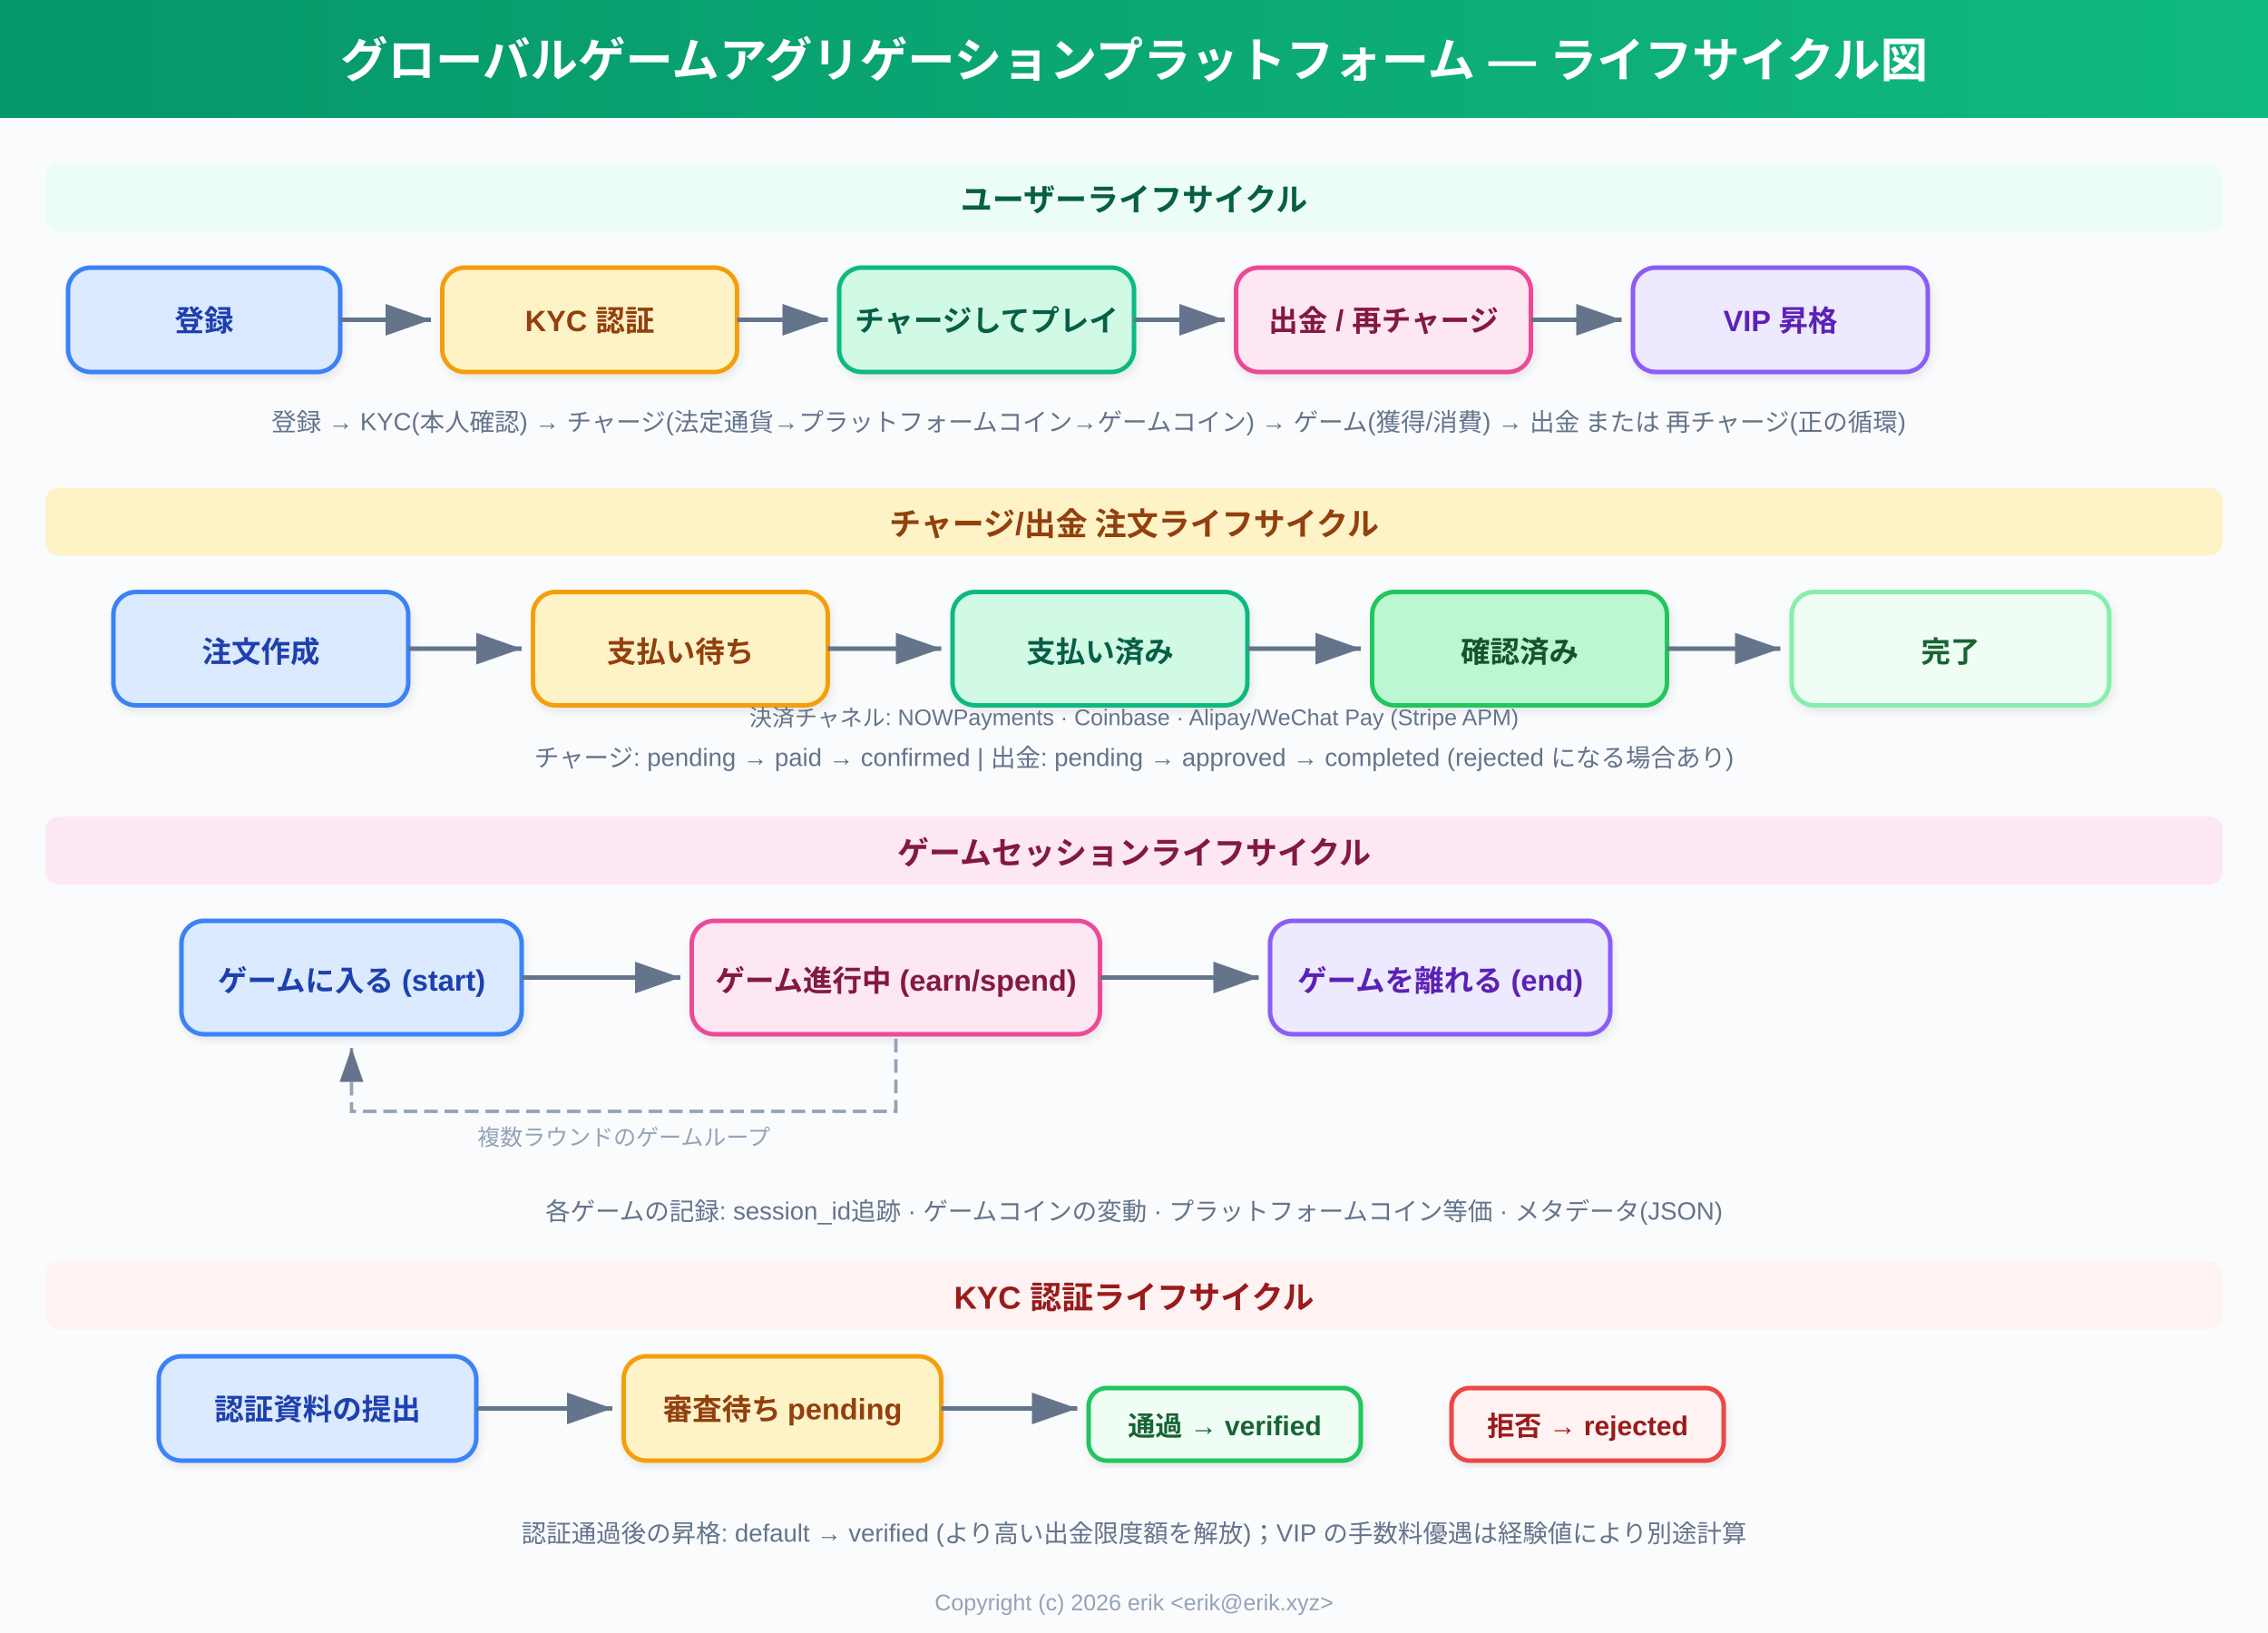
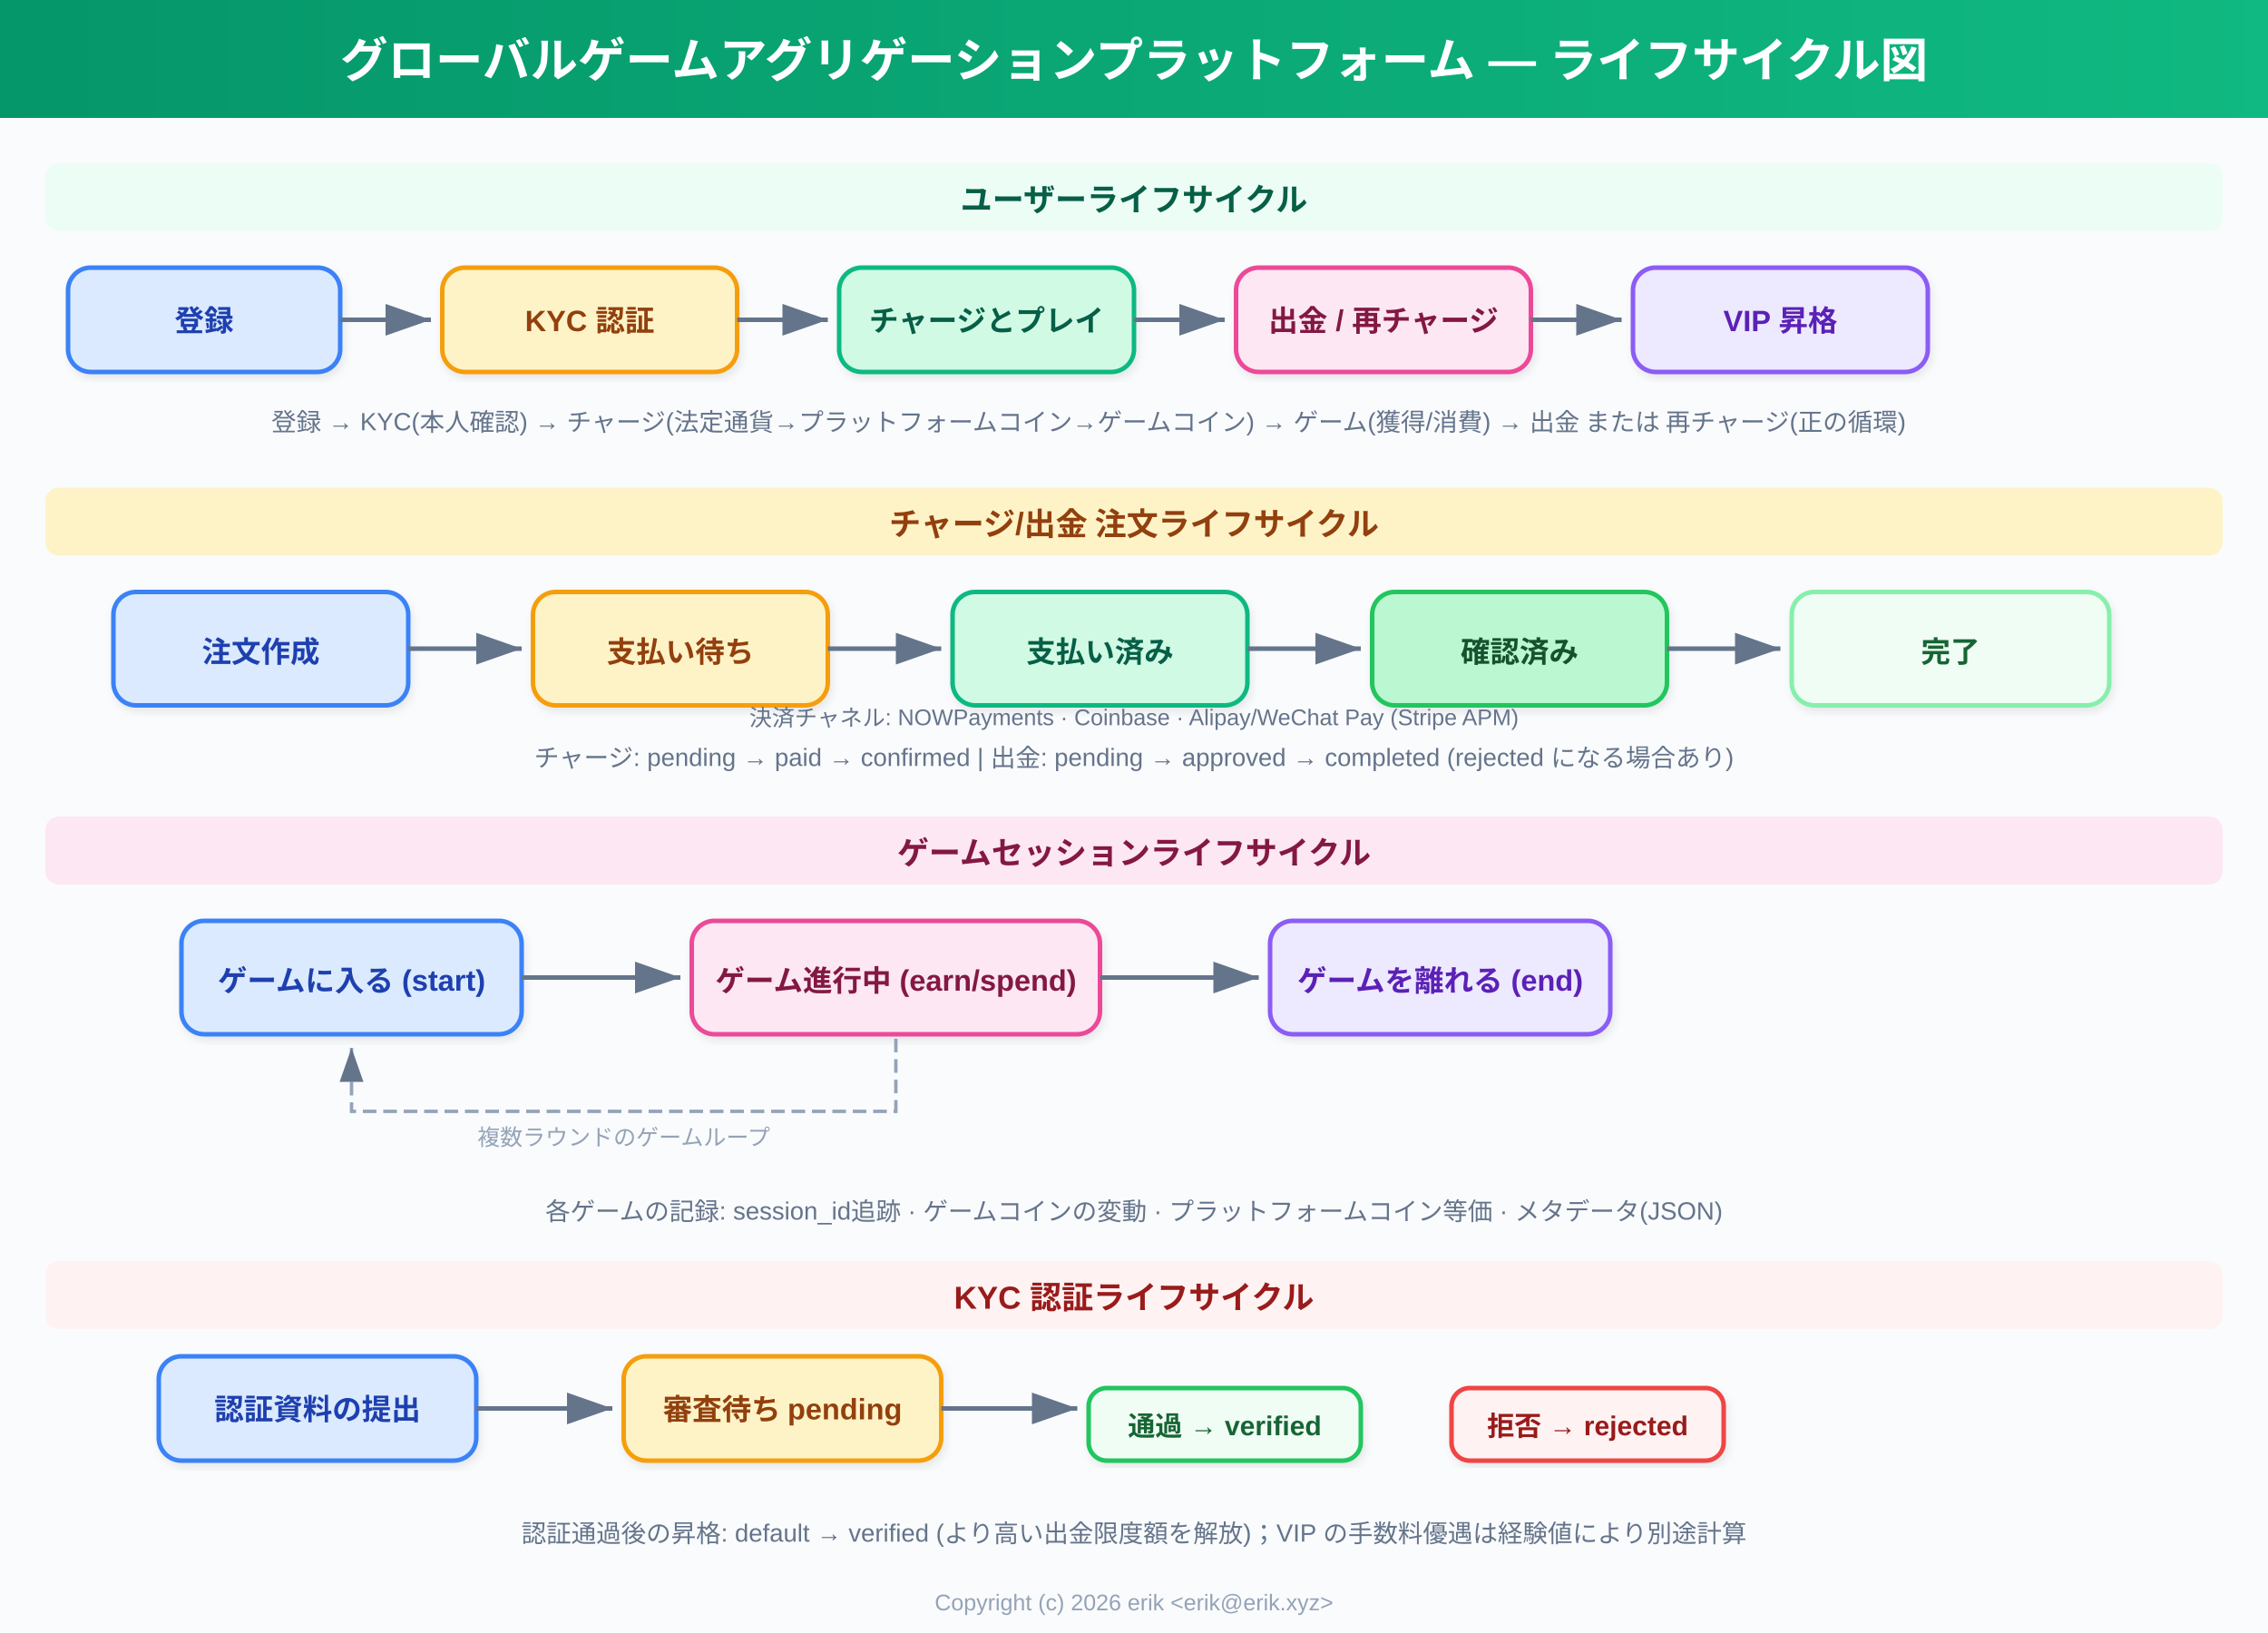
<svg xmlns="http://www.w3.org/2000/svg" viewBox="0 0 1000 720" font-family="Arial, 'Noto Sans SC', 'Noto Sans JP', sans-serif">
  <defs>
    <linearGradient id="hd" x1="0" y1="0" x2="1" y2="0">
      <stop offset="0%" stop-color="#059669" />
      <stop offset="100%" stop-color="#10b981" />
    </linearGradient>
    <marker id="arr" markerWidth="10" markerHeight="7" refX="10" refY="3.5" orient="auto">
      <polygon points="0 0, 10 3.5, 0 7" fill="#64748b" />
    </marker>
    <filter id="sh">
      <feDropShadow dx="1" dy="2" stdDeviation="2" flood-opacity=".08" />
    </filter>
  </defs>
  <rect width="1000" height="720" fill="#fafbfc" />
  <rect x="0" y="0" width="1000" height="52" fill="url(#hd)" />
  <text x="500" y="34" text-anchor="middle" fill="#fff" font-size="21" font-weight="bold">グローバルゲームアグリゲーションプラットフォーム — ライフサイクル図</text>
  <rect x="20" y="72" width="960" height="30" rx="6" fill="#ecfdf5" />
  <text x="500" y="93" text-anchor="middle" fill="#065f46" font-size="14" font-weight="bold">ユーザーライフサイクル</text>
  <rect x="30" y="118" width="120" height="46" rx="10" fill="#dbeafe" stroke="#3b82f6" stroke-width="2" filter="url(#sh)" />
  <text x="90" y="146" text-anchor="middle" fill="#1e40af" font-size="13" font-weight="bold">登録</text>
  <line x1="150" y1="141" x2="190" y2="141" stroke="#64748b" stroke-width="2" marker-end="url(#arr)" />
  <rect x="195" y="118" width="130" height="46" rx="10" fill="#fef3c7" stroke="#f59e0b" stroke-width="2" filter="url(#sh)" />
  <text x="260" y="146" text-anchor="middle" fill="#92400e" font-size="13" font-weight="bold">KYC 認証</text>
  <line x1="325" y1="141" x2="365" y2="141" stroke="#64748b" stroke-width="2" marker-end="url(#arr)" />
  <rect x="370" y="118" width="130" height="46" rx="10" fill="#d1fae5" stroke="#10b981" stroke-width="2" filter="url(#sh)" />
-   <text x="435" y="146" text-anchor="middle" fill="#065f46" font-size="13" font-weight="bold">チャージしてプレイ</text>
+   <text x="435" y="146" text-anchor="middle" fill="#065f46" font-size="13" font-weight="bold">チャージとプレイ</text>
  <line x1="500" y1="141" x2="540" y2="141" stroke="#64748b" stroke-width="2" marker-end="url(#arr)" />
  <rect x="545" y="118" width="130" height="46" rx="10" fill="#fce7f3" stroke="#ec4899" stroke-width="2" filter="url(#sh)" />
  <text x="610" y="146" text-anchor="middle" fill="#831843" font-size="13" font-weight="bold">出金 / 再チャージ</text>
  <line x1="675" y1="141" x2="715" y2="141" stroke="#64748b" stroke-width="2" marker-end="url(#arr)" />
  <rect x="720" y="118" width="130" height="46" rx="10" fill="#ede9fe" stroke="#8b5cf6" stroke-width="2" filter="url(#sh)" />
  <text x="785" y="146" text-anchor="middle" fill="#5b21b6" font-size="13" font-weight="bold">VIP 昇格</text>
  <text x="480" y="190" text-anchor="middle" fill="#64748b" font-size="11">登録 → KYC(本人確認) → チャージ(法定通貨→プラットフォームコイン→ゲームコイン) → ゲーム(獲得/消費) → 出金 または 再チャージ(正の循環)</text>
  <rect x="20" y="215" width="960" height="30" rx="6" fill="#fef3c7" />
  <text x="500" y="236" text-anchor="middle" fill="#92400e" font-size="14" font-weight="bold">チャージ/出金 注文ライフサイクル</text>
  <rect x="50" y="261" width="130" height="50" rx="10" fill="#dbeafe" stroke="#3b82f6" stroke-width="2" filter="url(#sh)" />
  <text x="115" y="292" text-anchor="middle" fill="#1e40af" font-size="13" font-weight="bold">注文作成</text>
  <line x1="180" y1="286" x2="230" y2="286" stroke="#64748b" stroke-width="2" marker-end="url(#arr)" />
  <rect x="235" y="261" width="130" height="50" rx="10" fill="#fef3c7" stroke="#f59e0b" stroke-width="2" filter="url(#sh)" />
  <text x="300" y="292" text-anchor="middle" fill="#92400e" font-size="13" font-weight="bold">支払い待ち</text>
  <line x1="365" y1="286" x2="415" y2="286" stroke="#64748b" stroke-width="2" marker-end="url(#arr)" />
  <rect x="420" y="261" width="130" height="50" rx="10" fill="#d1fae5" stroke="#10b981" stroke-width="2" filter="url(#sh)" />
  <text x="485" y="292" text-anchor="middle" fill="#065f46" font-size="13" font-weight="bold">支払い済み</text>
  <line x1="550" y1="286" x2="600" y2="286" stroke="#64748b" stroke-width="2" marker-end="url(#arr)" />
  <rect x="605" y="261" width="130" height="50" rx="10" fill="#bbf7d0" stroke="#22c55e" stroke-width="2" filter="url(#sh)" />
  <text x="670" y="292" text-anchor="middle" fill="#14532d" font-size="13" font-weight="bold">確認済み</text>
  <line x1="735" y1="286" x2="785" y2="286" stroke="#64748b" stroke-width="2" marker-end="url(#arr)" />
  <rect x="790" y="261" width="140" height="50" rx="10" fill="#f0fdf4" stroke="#86efac" stroke-width="2" filter="url(#sh)" />
  <text x="860" y="292" text-anchor="middle" fill="#166534" font-size="13" font-weight="bold">完了</text>
  <text x="500" y="320" text-anchor="middle" fill="#64748b" font-size="10">決済チャネル: NOWPayments · Coinbase · Alipay/WeChat Pay (Stripe APM)</text>
  <text x="500" y="338" text-anchor="middle" fill="#64748b" font-size="11">チャージ: pending → paid → confirmed  |  出金: pending → approved → completed (rejected になる場合あり)</text>
  <rect x="20" y="360" width="960" height="30" rx="6" fill="#fce7f3" />
  <text x="500" y="381" text-anchor="middle" fill="#831843" font-size="14" font-weight="bold">ゲームセッションライフサイクル</text>
  <rect x="80" y="406" width="150" height="50" rx="10" fill="#dbeafe" stroke="#3b82f6" stroke-width="2" filter="url(#sh)" />
  <text x="155" y="437" text-anchor="middle" fill="#1e40af" font-size="13" font-weight="bold">ゲームに入る (start)</text>
  <line x1="230" y1="431" x2="300" y2="431" stroke="#64748b" stroke-width="2" marker-end="url(#arr)" />
  <rect x="305" y="406" width="180" height="50" rx="10" fill="#fce7f3" stroke="#ec4899" stroke-width="2" filter="url(#sh)" />
  <text x="395" y="437" text-anchor="middle" fill="#831843" font-size="13" font-weight="bold">ゲーム進行中 (earn/spend)</text>
  <line x1="485" y1="431" x2="555" y2="431" stroke="#64748b" stroke-width="2" marker-end="url(#arr)" />
  <rect x="560" y="406" width="150" height="50" rx="10" fill="#ede9fe" stroke="#8b5cf6" stroke-width="2" filter="url(#sh)" />
  <text x="635" y="437" text-anchor="middle" fill="#5b21b6" font-size="13" font-weight="bold">ゲームを離れる (end)</text>
  <path d="M 395 458 L 395 490 L 155 490 L 155 462" fill="none" stroke="#94a3b8" stroke-width="1.5" stroke-dasharray="6,3" marker-end="url(#arr)" />
  <text x="275" y="505" text-anchor="middle" fill="#94a3b8" font-size="10">複数ラウンドのゲームループ</text>
  <text x="500" y="538" text-anchor="middle" fill="#64748b" font-size="11">各ゲームの記録: session_id追跡 · ゲームコインの変動 · プラットフォームコイン等価 · メタデータ(JSON)</text>
  <rect x="20" y="556" width="960" height="30" rx="6" fill="#fef2f2" />
  <text x="500" y="577" text-anchor="middle" fill="#991b1b" font-size="14" font-weight="bold">KYC 認証ライフサイクル</text>
  <rect x="70" y="598" width="140" height="46" rx="10" fill="#dbeafe" stroke="#3b82f6" stroke-width="2" filter="url(#sh)" />
  <text x="140" y="626" text-anchor="middle" fill="#1e40af" font-size="13" font-weight="bold">認証資料の提出</text>
  <line x1="210" y1="621" x2="270" y2="621" stroke="#64748b" stroke-width="2" marker-end="url(#arr)" />
  <rect x="275" y="598" width="140" height="46" rx="10" fill="#fef3c7" stroke="#f59e0b" stroke-width="2" filter="url(#sh)" />
  <text x="345" y="626" text-anchor="middle" fill="#92400e" font-size="13" font-weight="bold">審査待ち pending</text>
  <line x1="415" y1="621" x2="475" y2="621" stroke="#64748b" stroke-width="2" marker-end="url(#arr)" />
  <rect x="480" y="612" width="120" height="32" rx="8" fill="#f0fdf4" stroke="#22c55e" stroke-width="2" filter="url(#sh)" />
  <text x="540" y="633" text-anchor="middle" fill="#166534" font-size="12" font-weight="bold">通過 → verified</text>
  <rect x="640" y="612" width="120" height="32" rx="8" fill="#fef2f2" stroke="#ef4444" stroke-width="2" filter="url(#sh)" />
  <text x="700" y="633" text-anchor="middle" fill="#991b1b" font-size="12" font-weight="bold">拒否 → rejected</text>
  <text x="500" y="680" text-anchor="middle" fill="#64748b" font-size="11">認証通過後の昇格: default → verified (より高い出金限度額を解放)；VIP の手数料優遇は経験値により別途計算</text>
  <text x="500" y="710" text-anchor="middle" fill="#94a3b8" font-size="10">Copyright (c) 2026 erik &lt;erik@erik.xyz&gt;</text>
</svg>
